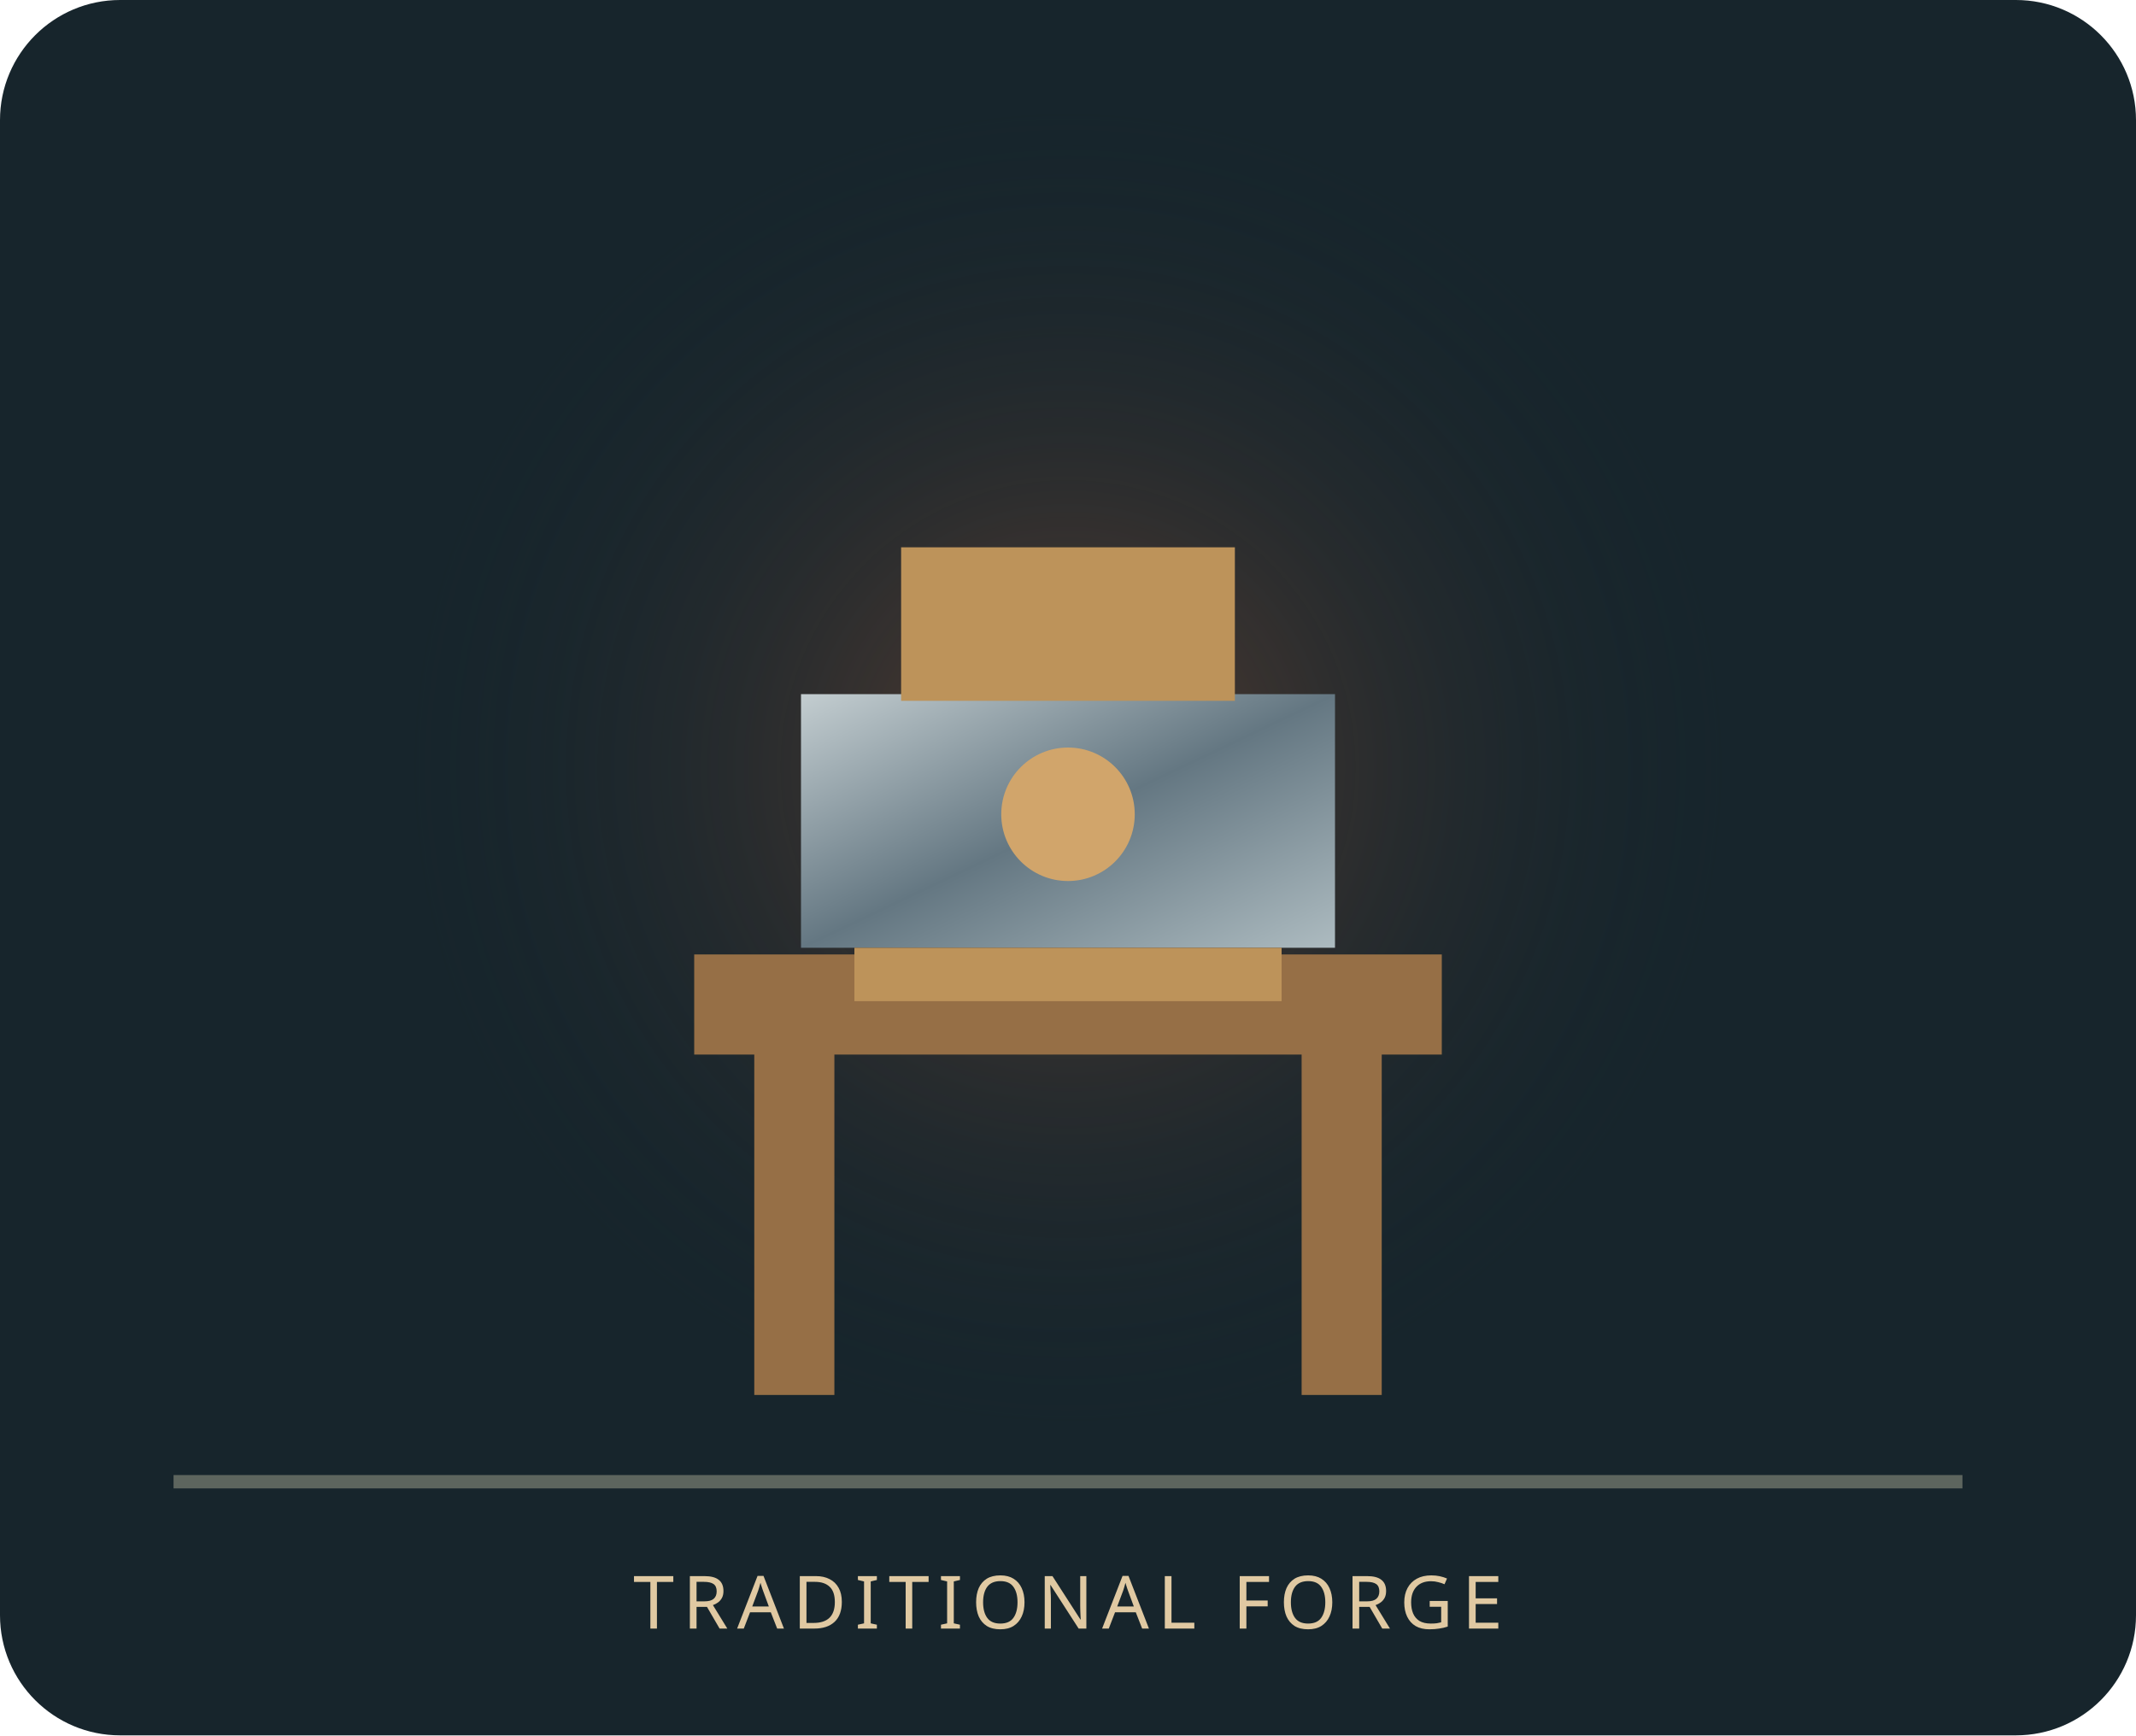
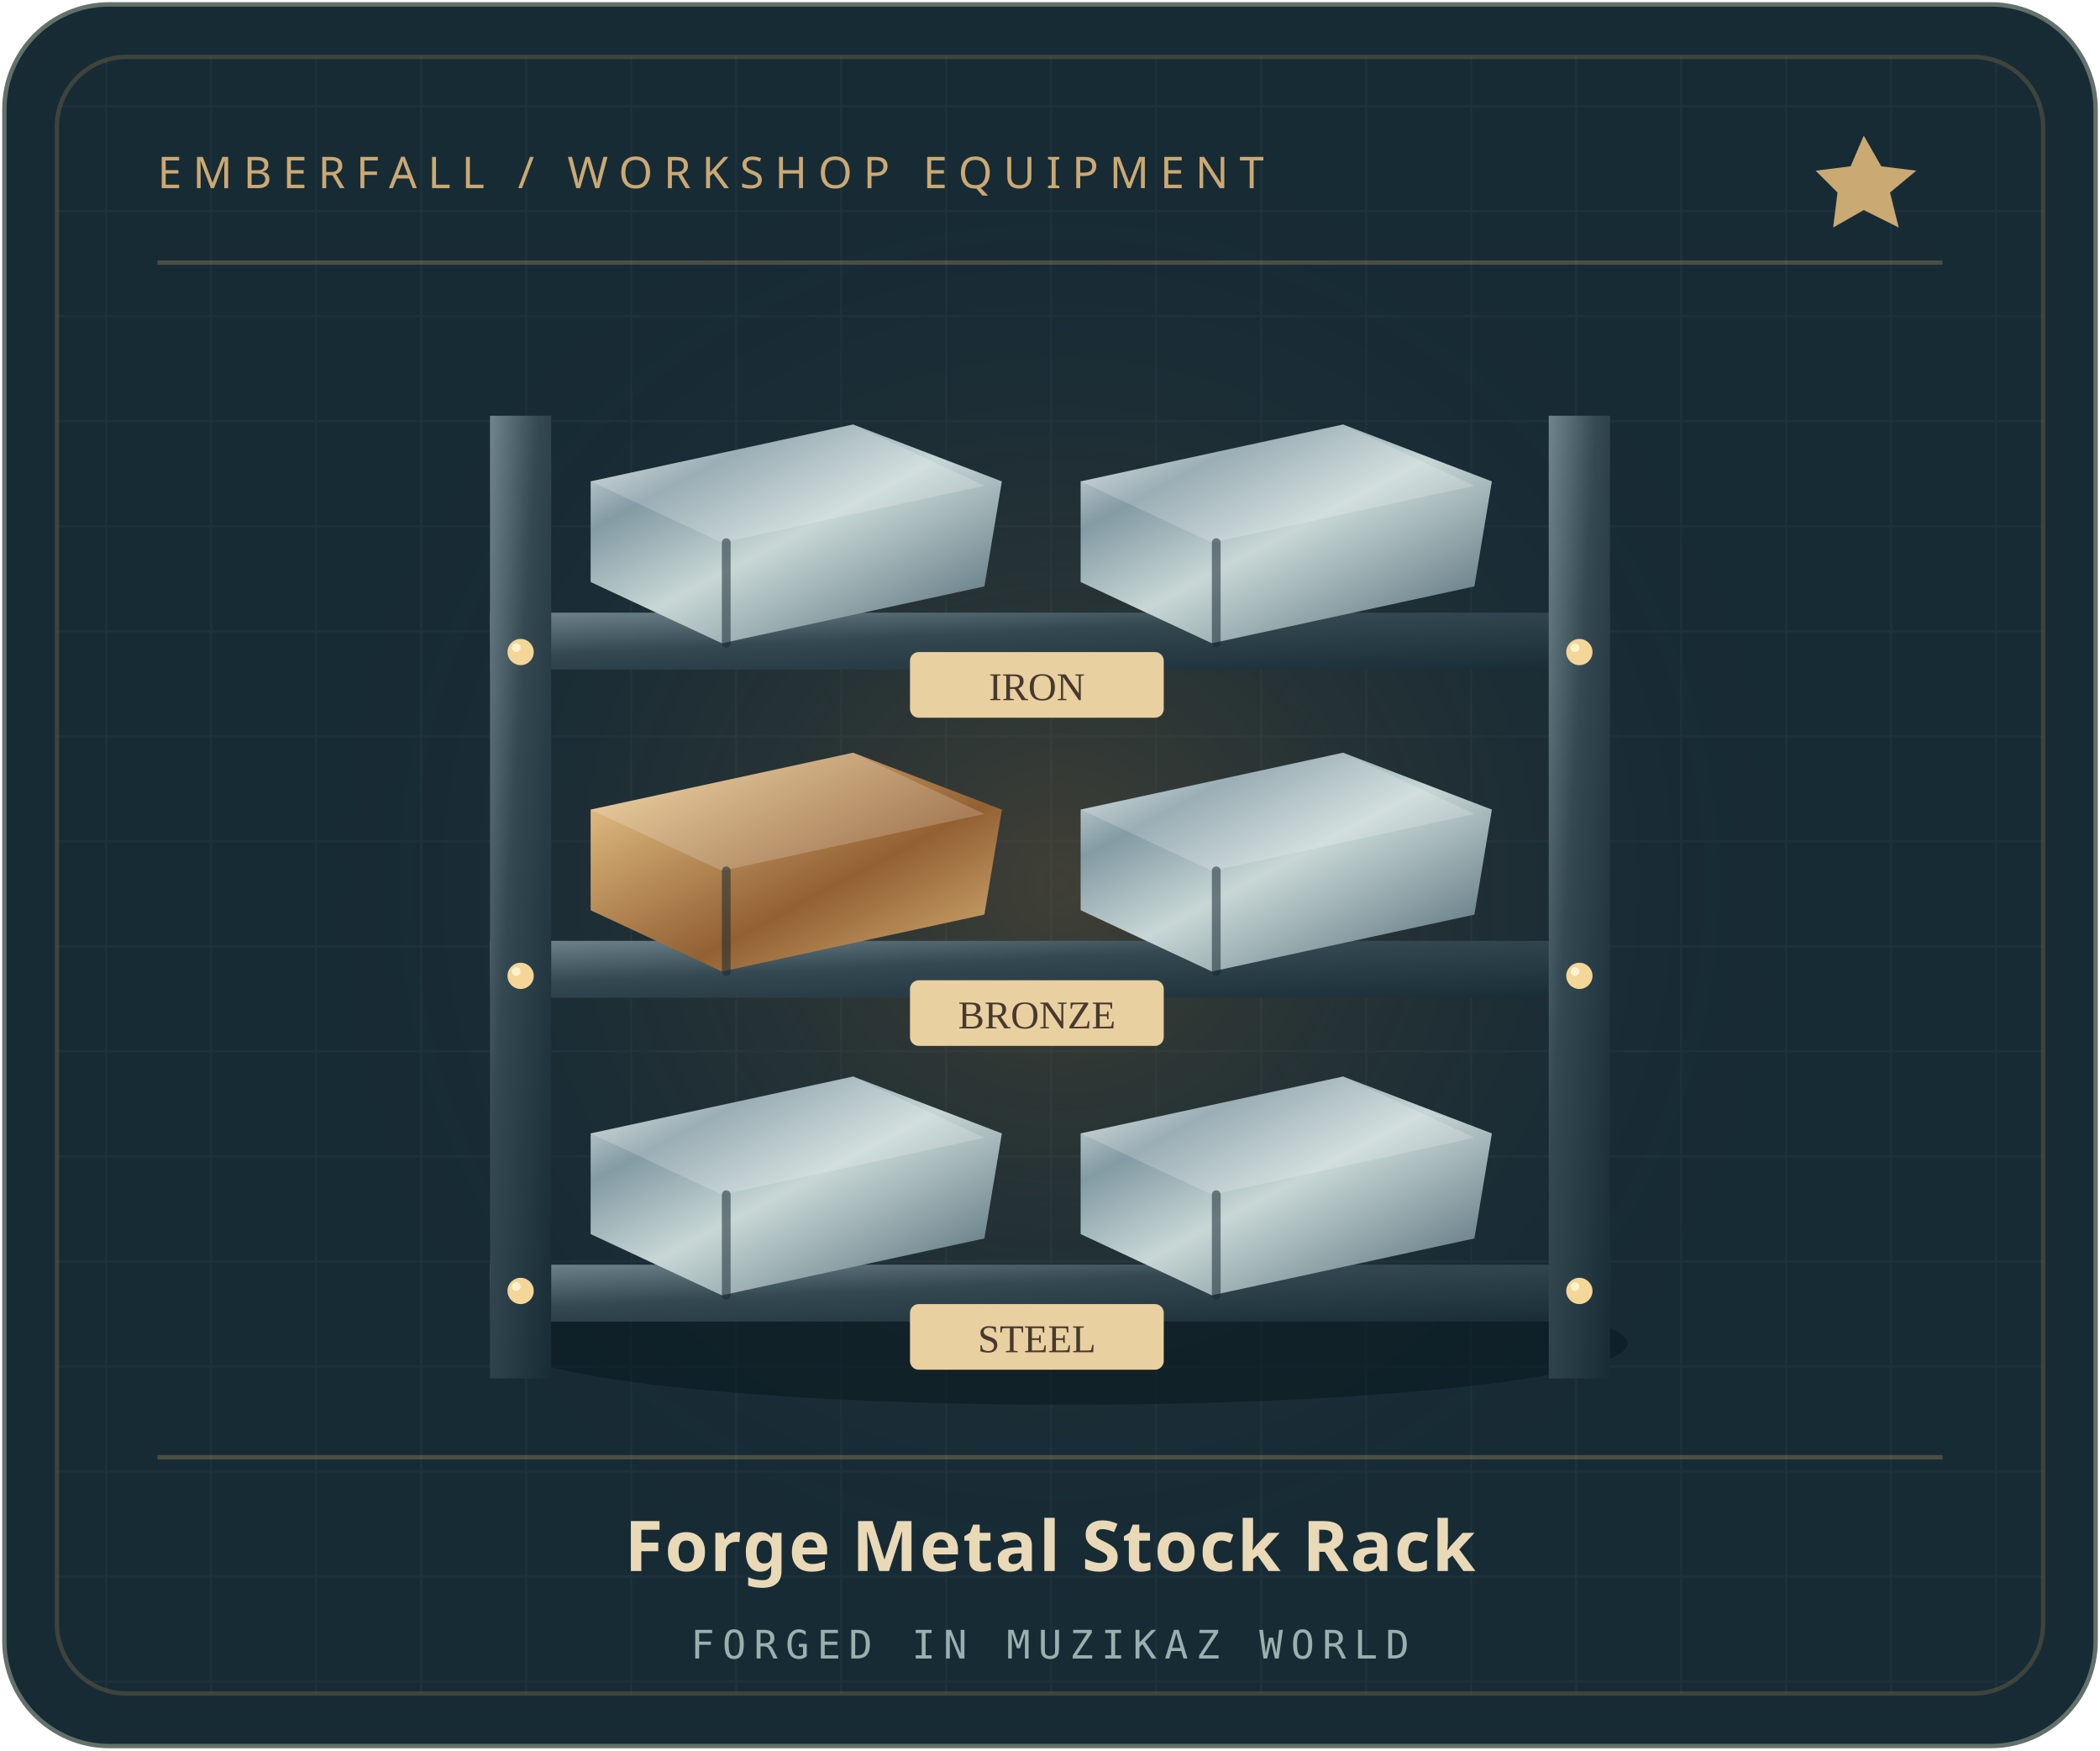
- <svg xmlns="http://www.w3.org/2000/svg" viewBox="0 0 320 260" role="img" aria-labelledby="title desc">
+ <svg xmlns="http://www.w3.org/2000/svg" viewBox="0 0 480 400" width="480" height="400" role="img" aria-labelledby="title desc" data-forge-artwork="forge-stock-rack" data-artwork-version="metallurgy-v2">
  <defs>
-     <linearGradient id="steel" x2="1" y2="1">
-       <stop stop-color="#c3cdd0" />
-       <stop offset=".5" stop-color="#647782" />
-       <stop offset="1" stop-color="#adbbc0" />
+     <linearGradient id="steel" x1="0" y1="0" x2="1" y2="1">
+       <stop stop-color="#e1e9e6" />
+       <stop offset=".24" stop-color="#839ba4" />
+       <stop offset=".5" stop-color="#c8d7d6" />
+       <stop offset="1" stop-color="#4b6571" />
    </linearGradient>
-     <radialGradient id="glow">
-       <stop stop-color="#9c5838" stop-opacity=".5" />
-       <stop offset="1" stop-color="#17252c" stop-opacity="0" />
+     <linearGradient id="iron" x1="0" y1="0" x2="1" y2="1">
+       <stop stop-color="#70858c" />
+       <stop offset=".4" stop-color="#344851" />
+       <stop offset="1" stop-color="#182c36" />
+     </linearGradient>
+     <linearGradient id="bronze" x1="0" y1="0" x2="1" y2="1">
+       <stop stop-color="#f2d397" />
+       <stop offset=".25" stop-color="#c9a16b" />
+       <stop offset=".6" stop-color="#936032" />
+       <stop offset="1" stop-color="#d9b67a" />
+     </linearGradient>
+     <linearGradient id="wood" x1="0" y1="0" x2="1" y2=".3">
+       <stop stop-color="#b28b59" />
+       <stop offset=".4" stop-color="#785237" />
+       <stop offset=".6" stop-color="#9c714a" />
+       <stop offset="1" stop-color="#553a2c" />
+     </linearGradient>
+     <linearGradient id="leather">
+       <stop stop-color="#ad7950" />
+       <stop offset=".4" stop-color="#624936" />
+       <stop offset="1" stop-color="#3b322b" />
+     </linearGradient>
+     <linearGradient id="brick" x1="0" y1="0" x2="1" y2="1">
+       <stop stop-color="#9d7353" />
+       <stop offset="1" stop-color="#4f4036" />
+     </linearGradient>
+     <linearGradient id="stone">
+       <stop stop-color="#d0c6ac" />
+       <stop offset=".5" stop-color="#8e9288" />
+       <stop offset="1" stop-color="#5d6a6b" />
+     </linearGradient>
+     <linearGradient id="water" x1="0" y1="0" x2="1" y2="1">
+       <stop stop-color="#a0cbd0" />
+       <stop offset=".55" stop-color="#528596" />
+       <stop offset="1" stop-color="#2d5769" />
+     </linearGradient>
+     <linearGradient id="canvas">
+       <stop stop-color="#dfc896" />
+       <stop offset="1" stop-color="#94764f" />
+     </linearGradient>
+     <linearGradient id="fire" x1="0" y1="1" x2="0" y2="0">
+       <stop stop-color="#d64e1f" />
+       <stop offset=".5" stop-color="#ffab47" />
+       <stop offset="1" stop-color="#fff0b0" />
+     </linearGradient>
+     <radialGradient id="aura">
+       <stop stop-color="#bc7c3540" />
+       <stop offset="1" stop-color="#1c2c34" stop-opacity="0" />
    </radialGradient>
+     <pattern id="grid" width="24" height="24" patternUnits="userSpaceOnUse">
+       <path d="M24 0H0v24" fill="none" stroke="#9bb9bb0b" />
+     </pattern>
  </defs>
-   <rect width="320" height="260" rx="18" fill="#17252c" />
-   <circle cx="160" cy="115" r="100" fill="url(#glow)" />
-   <path d="M26 222h268" stroke="#5d655e" stroke-width="2" />
-   <path d="M104 143h112v15H104zM113 158h12v51h-12zM195 158h12v51h-12z" fill="#966f46" />
-   <path d="M120 104h80v38h-80z" fill="url(#steel)" />
-   <path d="M135 82h50v23h-50zM128 142h64v8h-64z" fill="#bd935a" />
-   <circle cx="160" cy="122" r="10" fill="#d1a56b" />
-   <text x="160" y="244" text-anchor="middle" font-family="sans-serif" font-size="11" letter-spacing="1.3" fill="#e0c9a2">TRADITIONAL FORGE</text>
+   <rect x="1" y="1" width="478" height="398" rx="24" fill="#172b35" stroke="#62716a" />
+   <rect x="13" y="13" width="454" height="374" rx="16" fill="url(#grid)" stroke="#bf98553b" />
+   <circle cx="242" cy="202" r="169" fill="url(#aura)" />
+   <path d="M36 60h408M36 333h408" stroke="#b4946055" />
+   <text x="36" y="43" font-family="sans-serif" font-size="10" letter-spacing="2.5" fill="#cba973">EMBERFALL / WORKSHOP EQUIPMENT</text>
+   <path d="m426 31 4 7 8 1-6 5 2 8-8-4-7 4 1-8-5-5 8-1z" fill="#cba973" />
+   <ellipse cx="244" cy="307" rx="128" ry="14" fill="#07171d" opacity=".55" />
+   <g data-forge-drawing="forge-stock-rack">
+     <rect x="112" y="140" width="256" height="13" fill="url(#iron)" />
+     <path d="M135 110l60-13 34 13-4 24-60 13-30-14z" fill="url(#steel)" />
+     <path d="M135 110l30 14 60-13-30-14z" fill="#ffffff30" />
+     <path d="M166 124L166 147" fill="none" stroke="#17283288" stroke-width="2" stroke-linecap="round" />
+     <path d="M247 110l60-13 34 13-4 24-60 13-30-14z" fill="url(#steel)" />
+     <path d="M247 110l30 14 60-13-30-14z" fill="#ffffff30" />
+     <path d="M278 124L278 147" fill="none" stroke="#17283288" stroke-width="2" stroke-linecap="round" />
+     <rect x="112" y="215" width="256" height="13" fill="url(#iron)" />
+     <path d="M135 185l60-13 34 13-4 24-60 13-30-14z" fill="url(#bronze)" />
+     <path d="M135 185l30 14 60-13-30-14z" fill="#ffffff30" />
+     <path d="M166 199L166 222" fill="none" stroke="#17283288" stroke-width="2" stroke-linecap="round" />
+     <path d="M247 185l60-13 34 13-4 24-60 13-30-14z" fill="url(#steel)" />
+     <path d="M247 185l30 14 60-13-30-14z" fill="#ffffff30" />
+     <path d="M278 199L278 222" fill="none" stroke="#17283288" stroke-width="2" stroke-linecap="round" />
+     <rect x="112" y="289" width="256" height="13" fill="url(#iron)" />
+     <path d="M135 259l60-13 34 13-4 24-60 13-30-14z" fill="url(#steel)" />
+     <path d="M135 259l30 14 60-13-30-14z" fill="#ffffff30" />
+     <path d="M166 273L166 296" fill="none" stroke="#17283288" stroke-width="2" stroke-linecap="round" />
+     <path d="M247 259l60-13 34 13-4 24-60 13-30-14z" fill="url(#steel)" />
+     <path d="M247 259l30 14 60-13-30-14z" fill="#ffffff30" />
+     <path d="M278 273L278 296" fill="none" stroke="#17283288" stroke-width="2" stroke-linecap="round" />
+     <rect x="112" y="95" width="14" height="220" fill="url(#iron)" />
+     <circle cx="119" cy="149" r="3" fill="#f3d698" />
+     <circle cx="118" cy="148" r="1" fill="#fff3ce" />
+     <circle cx="119" cy="223" r="3" fill="#f3d698" />
+     <circle cx="118" cy="222" r="1" fill="#fff3ce" />
+     <circle cx="119" cy="295" r="3" fill="#f3d698" />
+     <circle cx="118" cy="294" r="1" fill="#fff3ce" />
+     <rect x="354" y="95" width="14" height="220" fill="url(#iron)" />
+     <circle cx="361" cy="149" r="3" fill="#f3d698" />
+     <circle cx="360" cy="148" r="1" fill="#fff3ce" />
+     <circle cx="361" cy="223" r="3" fill="#f3d698" />
+     <circle cx="360" cy="222" r="1" fill="#fff3ce" />
+     <circle cx="361" cy="295" r="3" fill="#f3d698" />
+     <circle cx="360" cy="294" r="1" fill="#fff3ce" />
+     <rect x="208" y="149" width="58" height="15" fill="#e9d0a1" rx="2" />
+     <text x="237" y="160" text-anchor="middle" font-size="9" fill="#48392e">IRON</text>
+     <rect x="208" y="224" width="58" height="15" fill="#e9d0a1" rx="2" />
+     <text x="237" y="235" text-anchor="middle" font-size="9" fill="#48392e">BRONZE</text>
+     <rect x="208" y="298" width="58" height="15" fill="#e9d0a1" rx="2" />
+     <text x="237" y="309" text-anchor="middle" font-size="9" fill="#48392e">STEEL</text>
+   </g>
+   <text x="240" y="359" text-anchor="middle" font-family="sans-serif" font-size="16" font-weight="600" letter-spacing=".4" fill="#e9d9b6">Forge Metal Stock Rack</text>
+   <text x="240" y="379" text-anchor="middle" font-family="monospace" font-size="9" letter-spacing="1.8" fill="#99b0ae">FORGED IN MUZIKAZ WORLD</text>
</svg>
